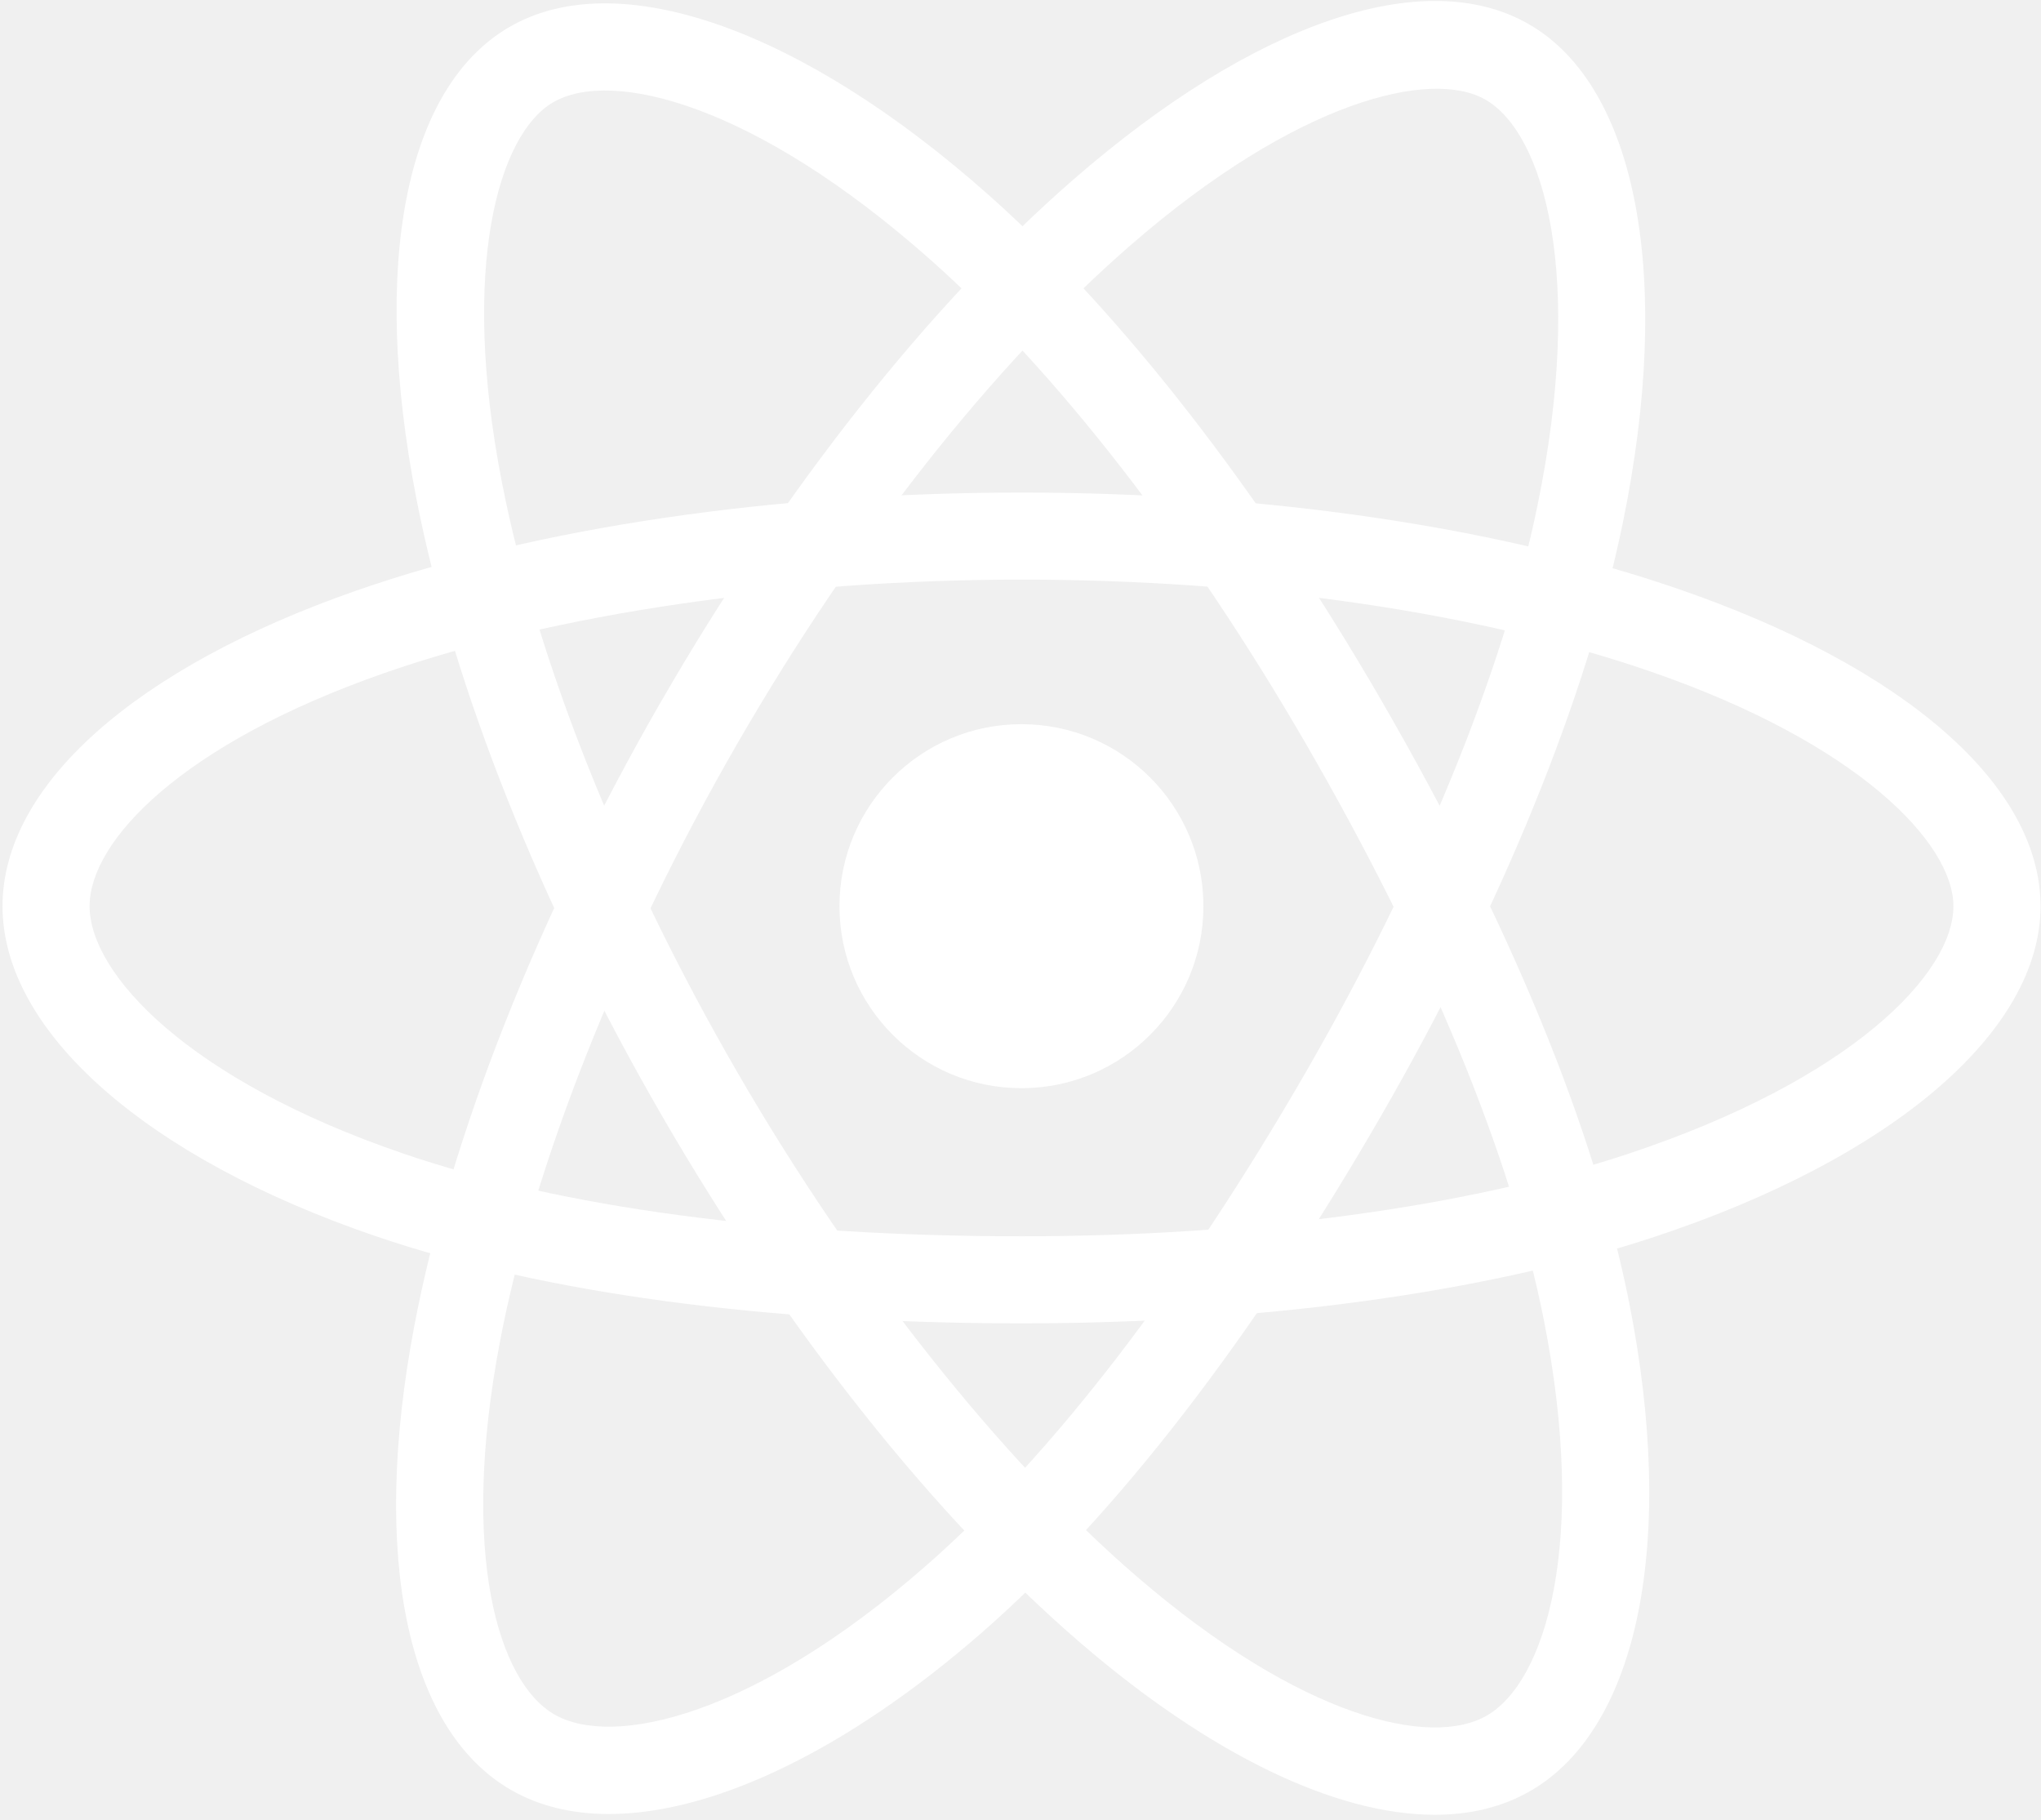
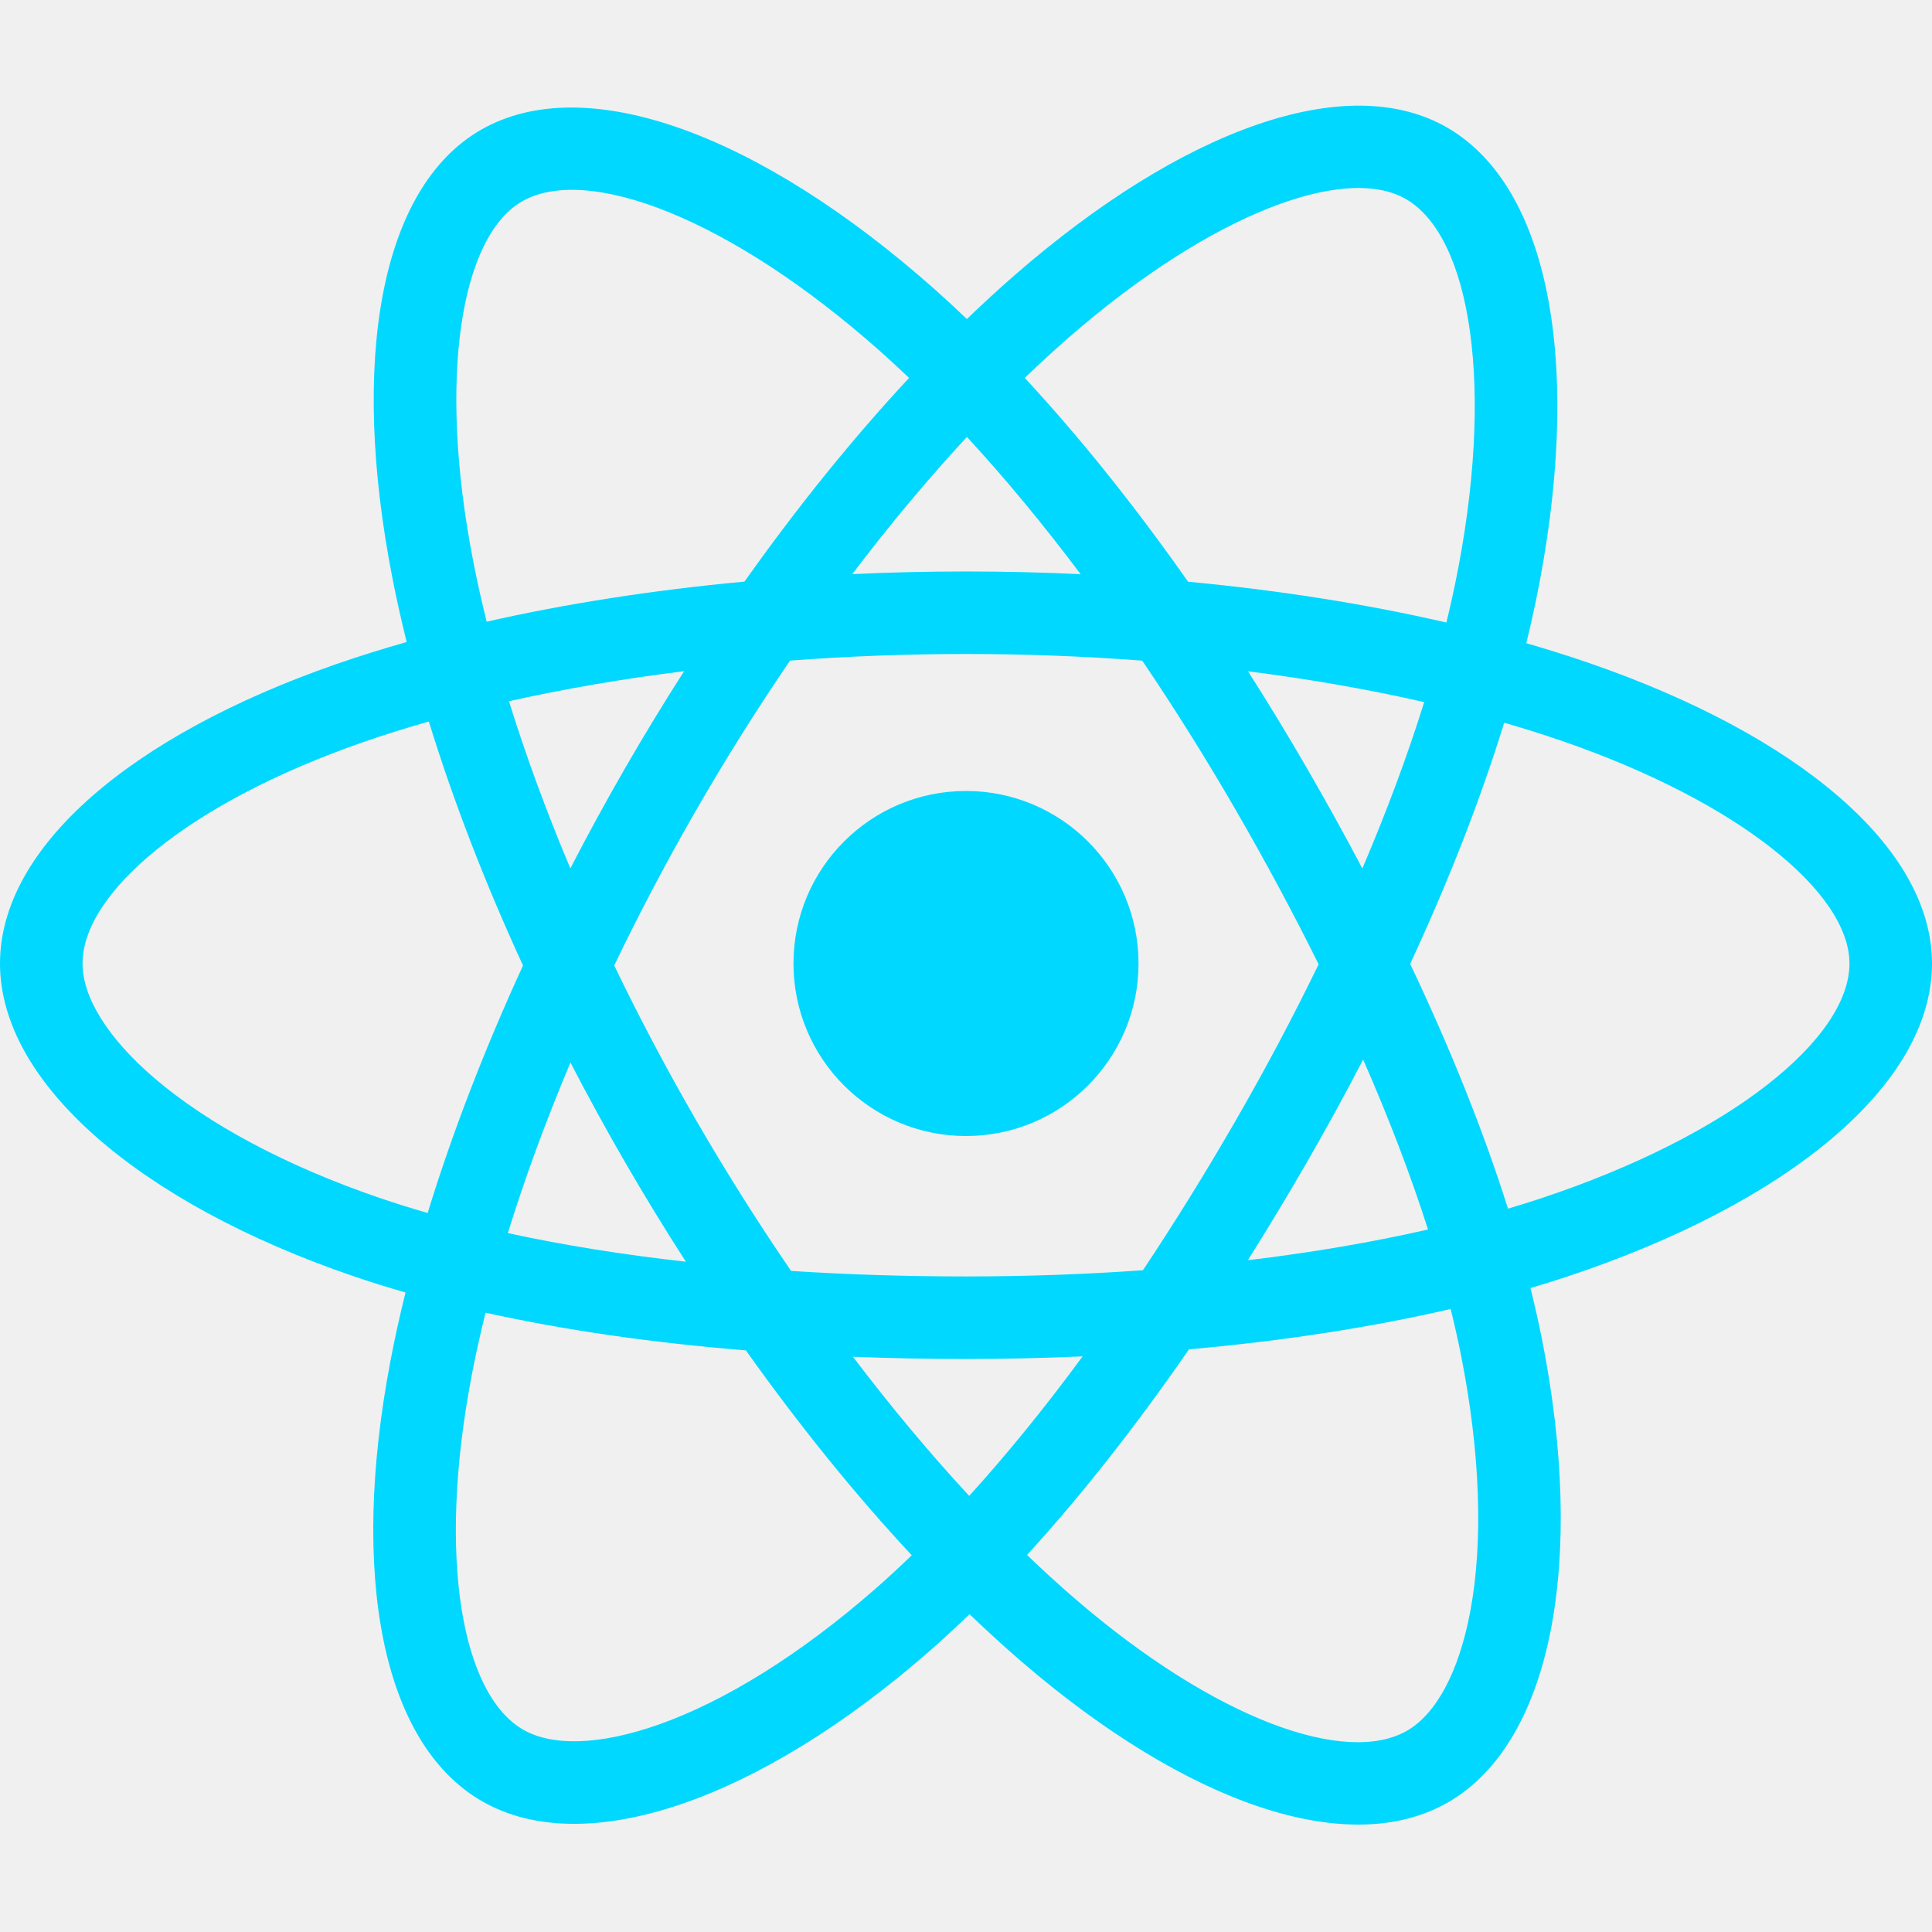
- <svg xmlns="http://www.w3.org/2000/svg" width="341" height="304" viewBox="0 0 341 304" fill="none">
-   <path d="M170.658 181.783C187.449 181.783 201.061 168.171 201.061 151.379C201.061 134.588 187.449 120.976 170.658 120.976C153.867 120.976 140.255 134.588 140.255 151.379C140.255 168.171 153.867 181.783 170.658 181.783Z" fill="white" />
-   <path d="M170.671 221.071C127.974 221.071 90.631 216.022 62.682 206.477C24.279 193.349 0.421 172.24 0.421 151.376C0.421 131.276 22.503 111.576 59.492 98.679C89.819 88.106 129.301 82.282 170.668 82.282H170.674C211.268 82.282 250.229 88 280.384 98.382C318.29 111.43 340.921 131.24 340.921 151.376C340.921 172.273 316.233 193.434 276.487 206.598C248.314 215.928 210.735 221.071 170.671 221.071ZM170.671 96.827C131.468 96.827 92.689 102.509 64.279 112.412C30.212 124.291 14.967 140.54 14.967 151.376C14.967 162.655 31.37 180.404 67.382 192.71C93.834 201.749 129.55 206.525 170.671 206.525C209.223 206.525 245.175 201.646 271.911 192.789C309.33 180.392 326.369 162.634 326.369 151.376C326.369 140.885 310.496 124.134 275.642 112.137C246.975 102.264 209.693 96.827 170.671 96.827Z" fill="white" />
-   <path d="M101.724 303.037C95.581 303.037 90.06 301.719 85.357 299.001C67.945 288.973 61.911 260.004 69.218 221.512C75.206 189.97 89.881 152.86 110.548 117.015H110.557C130.833 81.854 155.248 50.959 179.306 30.02C209.549 3.708 238.01 -6.011 255.455 4.053C273.561 14.49 279.561 46.447 271.11 87.454C265.131 116.496 250.807 151.615 230.782 186.342C209.455 223.334 186.424 253.155 164.191 272.598C141.588 292.355 119.172 303.037 101.724 303.037ZM123.154 124.281C103.566 158.245 89.121 194.673 83.512 224.221C76.781 259.67 83.236 280.992 92.621 286.401C102.406 292.052 125.96 286.707 154.618 261.646C175.664 243.249 197.643 214.694 218.182 179.082C237.452 145.666 251.189 112.081 256.861 84.523C264.816 45.914 257.943 22.277 248.192 16.653C239.101 11.423 216.667 16.796 188.855 40.993C165.979 60.899 142.645 90.478 123.154 124.281Z" fill="white" />
-   <path d="M239.719 303.164C223.24 303.164 202.306 293.2 180.518 274.448C156.179 253.506 131.357 222.251 110.627 186.448C90.302 151.344 75.73 114.765 69.596 83.441C61.896 44.092 67.705 14.58 85.13 4.498C103.209 -5.972 133.897 4.792 165.2 32.592C187.391 52.295 210.664 82.241 230.734 116.914C252.131 153.856 266.47 188.702 272.207 217.678C280.095 257.491 273.77 288.715 255.716 299.167C251.085 301.848 245.694 303.164 239.719 303.164ZM123.215 179.166C142.857 213.09 167.203 243.803 190.003 263.424C217.352 286.96 239.052 292.036 248.431 286.579C258.192 280.93 265.331 257.839 257.937 220.502C252.507 193.075 238.749 159.778 218.152 124.202C198.837 90.838 176.6 62.165 155.542 43.465C126.072 17.295 102.154 11.437 92.418 17.086C83.339 22.337 76.793 44.471 83.872 80.647C89.702 110.429 103.675 145.414 123.215 179.166Z" fill="white" />
+ <svg xmlns="http://www.w3.org/2000/svg" width="800px" height="800px" viewBox="0 -14 256 256" version="1.1" preserveAspectRatio="xMidYMid">
+   <g>
+     <path d="M210.483,73.824 C207.828,72.91 205.076,72.045 202.242,71.227 C202.708,69.326 203.136,67.45 203.516,65.606 C209.754,35.325 205.675,10.93 191.747,2.898 C178.392,-4.803 156.551,3.227 134.493,22.424 C132.372,24.27 130.245,26.224 128.118,28.272 C126.702,26.917 125.287,25.608 123.877,24.355 C100.759,3.829 77.587,-4.822 63.673,3.233 C50.33,10.957 46.379,33.89 51.995,62.588 C52.537,65.36 53.171,68.191 53.887,71.069 C50.608,72 47.442,72.992 44.413,74.048 C17.309,83.497 0,98.307 0,113.668 C0,129.533 18.582,145.446 46.812,155.095 C49.039,155.857 51.351,156.577 53.733,157.26 C52.96,160.373 52.288,163.423 51.723,166.398 C46.369,194.598 50.55,216.989 63.857,224.664 C77.601,232.59 100.669,224.443 123.13,204.809 C124.906,203.257 126.687,201.611 128.472,199.886 C130.786,202.114 133.095,204.222 135.393,206.2 C157.15,224.922 178.638,232.482 191.932,224.786 C205.663,216.837 210.126,192.783 204.332,163.518 C203.89,161.283 203.375,159 202.797,156.676 C204.417,156.197 206.007,155.702 207.557,155.188 C236.905,145.465 256,129.745 256,113.668 C256,98.251 238.132,83.342 210.483,73.824 L210.483,73.824 Z M204.118,144.808 C202.718,145.271 201.282,145.719 199.818,146.153 C196.578,135.896 192.206,124.99 186.855,113.721 C191.961,102.721 196.165,91.954 199.314,81.764 C201.933,82.522 204.474,83.321 206.924,84.164 C230.613,92.32 245.064,104.377 245.064,113.668 C245.064,123.564 229.458,136.411 204.118,144.808 L204.118,144.808 Z M193.604,165.642 C196.166,178.583 196.531,190.283 194.835,199.429 C193.31,207.648 190.244,213.127 186.452,215.322 C178.385,219.991 161.132,213.921 142.525,197.91 C140.392,196.074 138.244,194.115 136.088,192.04 C143.302,184.151 150.511,174.98 157.547,164.794 C169.923,163.696 181.615,161.9 192.218,159.449 C192.74,161.556 193.204,163.622 193.604,165.642 L193.604,165.642 Z M87.276,214.515 C79.394,217.298 73.116,217.378 69.321,215.19 C61.246,210.533 57.889,192.554 62.468,168.438 C62.993,165.676 63.617,162.839 64.337,159.939 C74.823,162.258 86.43,163.927 98.835,164.933 C105.919,174.9 113.336,184.061 120.811,192.083 C119.178,193.659 117.551,195.16 115.934,196.575 C106.001,205.257 96.048,211.417 87.276,214.515 L87.276,214.515 Z M50.349,144.747 C37.866,140.48 27.557,134.935 20.491,128.884 C14.141,123.447 10.936,118.048 10.936,113.668 C10.936,104.346 24.833,92.456 48.012,84.375 C50.825,83.394 53.769,82.47 56.824,81.602 C60.028,92.022 64.23,102.917 69.301,113.934 C64.164,125.115 59.902,136.183 56.667,146.726 C54.489,146.099 52.379,145.44 50.349,144.747 L50.349,144.747 Z M62.727,60.488 C57.916,35.9 61.111,17.353 69.152,12.698 C77.716,7.74 96.654,14.809 116.615,32.533 C117.891,33.666 119.172,34.851 120.456,36.078 C113.018,44.065 105.669,53.157 98.648,63.066 C86.608,64.182 75.083,65.974 64.487,68.375 C63.821,65.695 63.231,63.062 62.727,60.488 L62.727,60.488 Z M173.154,87.755 C170.621,83.38 168.02,79.108 165.369,74.952 C173.537,75.985 181.363,77.356 188.712,79.033 C186.506,86.104 183.756,93.497 180.519,101.077 C178.196,96.668 175.74,92.223 173.154,87.755 L173.154,87.755 Z M128.122,43.894 C133.166,49.359 138.218,55.46 143.187,62.08 C138.18,61.844 133.111,61.721 128,61.721 C122.937,61.721 117.906,61.841 112.93,62.074 C117.904,55.515 122.999,49.422 128.122,43.894 L128.122,43.894 Z M82.802,87.831 C80.272,92.218 77.861,96.639 75.575,101.069 C72.391,93.516 69.666,86.089 67.441,78.917 C74.745,77.283 82.534,75.946 90.65,74.933 C87.961,79.127 85.339,83.43 82.802,87.83 L82.802,87.831 L82.802,87.831 Z M90.883,153.183 C82.498,152.247 74.592,150.98 67.29,149.39 C69.551,142.091 72.335,134.505 75.588,126.79 C77.879,131.216 80.299,135.638 82.845,140.036 L82.846,140.036 C85.439,144.515 88.126,148.904 90.883,153.183 L90.883,153.183 Z M128.425,184.213 C123.241,178.621 118.071,172.434 113.022,165.78 C117.924,165.972 122.921,166.071 128,166.071 C133.218,166.071 138.376,165.953 143.453,165.727 C138.468,172.501 133.435,178.697 128.425,184.213 L128.425,184.213 Z M180.623,126.396 C184.045,134.195 186.929,141.741 189.219,148.916 C181.797,150.61 173.783,151.974 165.339,152.987 C167.997,148.776 170.62,144.43 173.198,139.961 C175.805,135.438 178.282,130.909 180.623,126.396 L180.623,126.396 Z M163.725,134.497 C159.723,141.436 155.614,148.059 151.444,154.312 C143.847,154.855 135.999,155.135 128,155.135 C120.033,155.135 112.284,154.887 104.822,154.403 C100.483,148.068 96.285,141.425 92.309,134.557 L92.31,134.557 C88.344,127.707 84.694,120.799 81.387,113.93 C84.693,107.046 88.334,100.13 92.277,93.293 L92.276,93.294 C96.229,86.439 100.39,79.828 104.689,73.533 C112.302,72.957 120.11,72.657 128,72.657 L128,72.657 C135.926,72.657 143.743,72.96 151.354,73.54 C155.587,79.789 159.72,86.378 163.689,93.235 C167.703,100.169 171.39,107.038 174.725,113.775 C171.4,120.628 167.721,127.567 163.725,134.497 L163.725,134.497 Z M186.285,12.373 C194.857,17.317 198.191,37.254 192.805,63.399 C192.461,65.067 192.075,66.766 191.654,68.488 C181.033,66.037 169.5,64.214 157.425,63.081 C150.391,53.064 143.102,43.957 135.785,36.073 C137.752,34.181 139.716,32.376 141.673,30.673 C160.572,14.226 178.237,7.732 186.285,12.373 L186.285,12.373 Z M128,90.808 C140.625,90.808 150.86,101.043 150.86,113.668 C150.86,126.293 140.625,136.528 128,136.528 C115.375,136.528 105.14,126.293 105.14,113.668 C105.14,101.043 115.375,90.808 128,90.808 L128,90.808 Z" fill="#00D8FF">
+ 
+ </path>
+   </g>
</svg>
